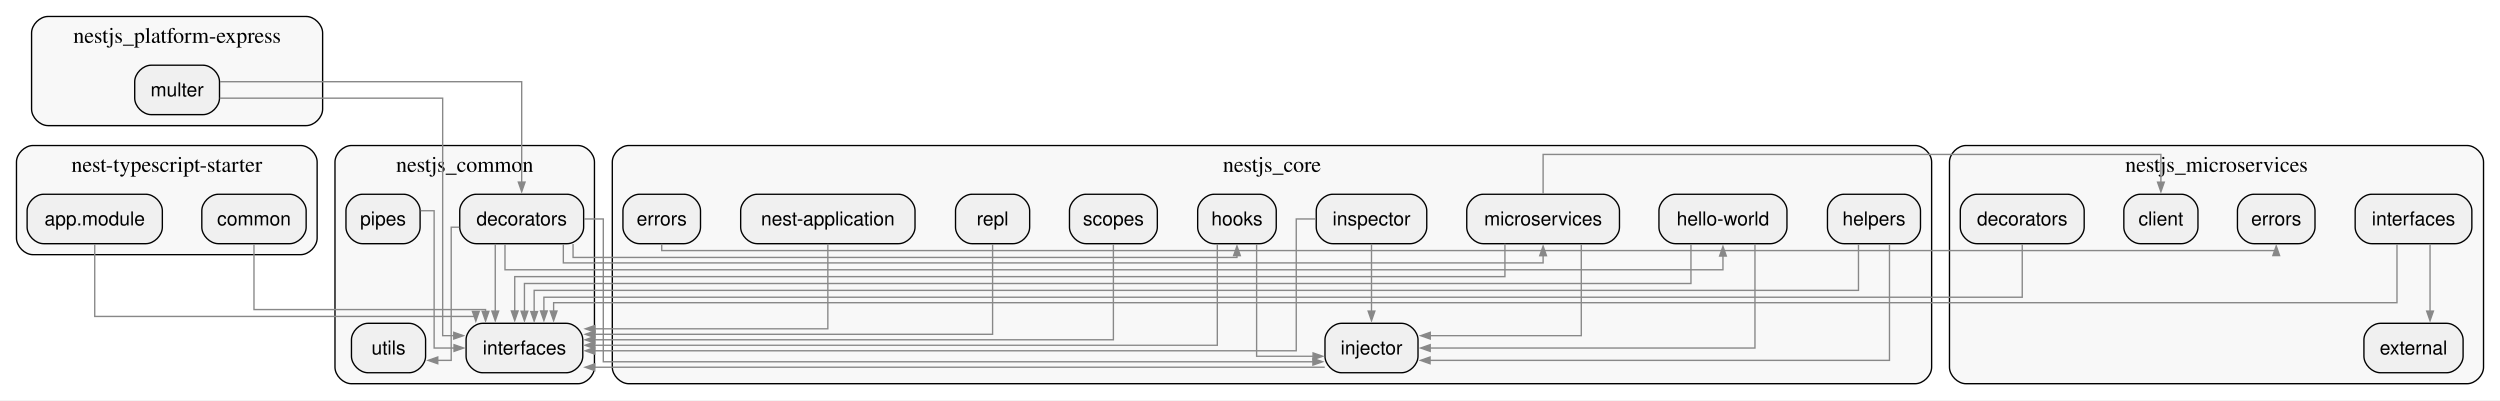
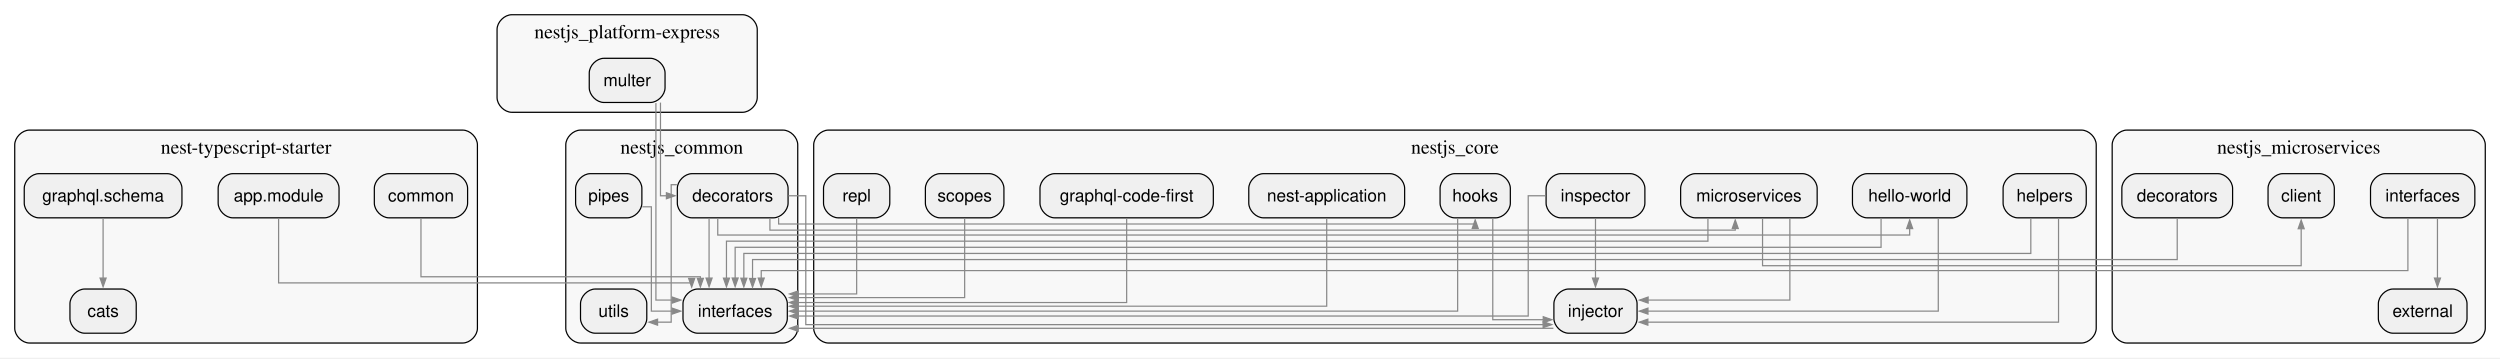
- <svg xmlns="http://www.w3.org/2000/svg" width="1821pt" height="292pt" viewBox="0.00 0.00 1821.00 292.00">
+ <svg xmlns="http://www.w3.org/2000/svg" width="2037pt" height="292pt" viewBox="0.00 0.00 2037.00 292.00">
  <g id="graph0" class="graph" transform="scale(1 1) rotate(0) translate(4 287.5)">
-     <polygon fill="white" stroke="none" points="-4,4 -4,-287.5 1817,-287.5 1817,4 -4,4" />
+     <polygon fill="white" stroke="none" points="-4,4 -4,-287.5 2033,-287.5 2033,4 -4,4" />
    <g id="clust1" class="cluster">
-       <path fill="#f8f8f8" stroke="black" d="M20,-102C20,-102 215,-102 215,-102 221,-102 227,-108 227,-114 227,-114 227,-169.5 227,-169.5 227,-175.5 221,-181.5 215,-181.5 215,-181.5 20,-181.5 20,-181.5 14,-181.5 8,-175.5 8,-169.5 8,-169.5 8,-114 8,-114 8,-108 14,-102 20,-102" />
-       <text xml:space="preserve" text-anchor="middle" x="117.5" y="-162.3" font-family="Times,serif" font-size="16.00">nest-typescript-starter</text>
+       <path fill="#f8f8f8" stroke="black" d="M20,-8C20,-8 373,-8 373,-8 379,-8 385,-14 385,-20 385,-20 385,-169.5 385,-169.5 385,-175.5 379,-181.5 373,-181.5 373,-181.5 20,-181.5 20,-181.5 14,-181.5 8,-175.5 8,-169.5 8,-169.5 8,-20 8,-20 8,-14 14,-8 20,-8" />
+       <text xml:space="preserve" text-anchor="middle" x="196.5" y="-162.3" font-family="Times,serif" font-size="16.00">nest-typescript-starter</text>
    </g>
    <g id="clust2" class="cluster">
-       <path fill="#f8f8f8" stroke="black" d="M252,-8C252,-8 417,-8 417,-8 423,-8 429,-14 429,-20 429,-20 429,-169.5 429,-169.5 429,-175.5 423,-181.5 417,-181.5 417,-181.5 252,-181.5 252,-181.5 246,-181.5 240,-175.5 240,-169.5 240,-169.5 240,-20 240,-20 240,-14 246,-8 252,-8" />
-       <text xml:space="preserve" text-anchor="middle" x="334.5" y="-162.3" font-family="Times,serif" font-size="16.00">nestjs_common</text>
+       <path fill="#f8f8f8" stroke="black" d="M469,-8C469,-8 634,-8 634,-8 640,-8 646,-14 646,-20 646,-20 646,-169.5 646,-169.5 646,-175.5 640,-181.5 634,-181.5 634,-181.5 469,-181.5 469,-181.5 463,-181.5 457,-175.5 457,-169.5 457,-169.5 457,-20 457,-20 457,-14 463,-8 469,-8" />
+       <text xml:space="preserve" text-anchor="middle" x="551.5" y="-162.3" font-family="Times,serif" font-size="16.00">nestjs_common</text>
    </g>
    <g id="clust3" class="cluster">
-       <path fill="#f8f8f8" stroke="black" d="M454,-8C454,-8 1391,-8 1391,-8 1397,-8 1403,-14 1403,-20 1403,-20 1403,-169.5 1403,-169.5 1403,-175.5 1397,-181.5 1391,-181.5 1391,-181.5 454,-181.5 454,-181.5 448,-181.5 442,-175.5 442,-169.5 442,-169.5 442,-20 442,-20 442,-14 448,-8 454,-8" />
-       <text xml:space="preserve" text-anchor="middle" x="922.5" y="-162.3" font-family="Times,serif" font-size="16.00">nestjs_core</text>
+       <path fill="#f8f8f8" stroke="black" d="M671,-8C671,-8 1692,-8 1692,-8 1698,-8 1704,-14 1704,-20 1704,-20 1704,-169.5 1704,-169.5 1704,-175.5 1698,-181.5 1692,-181.5 1692,-181.5 671,-181.5 671,-181.5 665,-181.5 659,-175.5 659,-169.5 659,-169.5 659,-20 659,-20 659,-14 665,-8 671,-8" />
+       <text xml:space="preserve" text-anchor="middle" x="1181.5" y="-162.3" font-family="Times,serif" font-size="16.00">nestjs_core</text>
    </g>
    <g id="clust4" class="cluster">
-       <path fill="#f8f8f8" stroke="black" d="M1428,-8C1428,-8 1793,-8 1793,-8 1799,-8 1805,-14 1805,-20 1805,-20 1805,-169.5 1805,-169.5 1805,-175.5 1799,-181.5 1793,-181.5 1793,-181.5 1428,-181.5 1428,-181.5 1422,-181.5 1416,-175.5 1416,-169.5 1416,-169.5 1416,-20 1416,-20 1416,-14 1422,-8 1428,-8" />
-       <text xml:space="preserve" text-anchor="middle" x="1610.5" y="-162.3" font-family="Times,serif" font-size="16.00">nestjs_microservices</text>
+       <path fill="#f8f8f8" stroke="black" d="M1729,-8C1729,-8 2009,-8 2009,-8 2015,-8 2021,-14 2021,-20 2021,-20 2021,-169.5 2021,-169.5 2021,-175.5 2015,-181.5 2009,-181.5 2009,-181.5 1729,-181.5 1729,-181.5 1723,-181.5 1717,-175.5 1717,-169.5 1717,-169.5 1717,-20 1717,-20 1717,-14 1723,-8 1729,-8" />
+       <text xml:space="preserve" text-anchor="middle" x="1869" y="-162.3" font-family="Times,serif" font-size="16.00">nestjs_microservices</text>
    </g>
    <g id="clust5" class="cluster">
-       <path fill="#f8f8f8" stroke="black" d="M31,-196C31,-196 219,-196 219,-196 225,-196 231,-202 231,-208 231,-208 231,-263.5 231,-263.5 231,-269.5 225,-275.5 219,-275.5 219,-275.5 31,-275.5 31,-275.5 25,-275.5 19,-269.5 19,-263.5 19,-263.5 19,-208 19,-208 19,-202 25,-196 31,-196" />
-       <text xml:space="preserve" text-anchor="middle" x="125" y="-256.3" font-family="Times,serif" font-size="16.00">nestjs_platform-express</text>
+       <path fill="#f8f8f8" stroke="black" d="M413,-196C413,-196 601,-196 601,-196 607,-196 613,-202 613,-208 613,-208 613,-263.5 613,-263.5 613,-269.5 607,-275.5 601,-275.5 601,-275.5 413,-275.5 413,-275.5 407,-275.5 401,-269.5 401,-263.5 401,-263.5 401,-208 401,-208 401,-202 407,-196 413,-196" />
+       <text xml:space="preserve" text-anchor="middle" x="507" y="-256.3" font-family="Times,serif" font-size="16.00">nestjs_platform-express</text>
    </g>
    <g id="node1" class="node">
-       <path fill="#f0f0f0" stroke="black" d="M102.25,-146C102.25,-146 27.75,-146 27.75,-146 21.75,-146 15.75,-140 15.75,-134 15.75,-134 15.75,-122 15.75,-122 15.75,-116 21.75,-110 27.75,-110 27.75,-110 102.25,-110 102.25,-110 108.25,-110 114.25,-116 114.25,-122 114.25,-122 114.25,-134 114.25,-134 114.25,-140 108.25,-146 102.25,-146" />
-       <text xml:space="preserve" text-anchor="middle" x="65" y="-123.33" font-family="Helvetica,sans-Serif" font-size="14.00">app.module</text>
+       <path fill="#f0f0f0" stroke="black" d="M260.25,-146C260.25,-146 185.75,-146 185.75,-146 179.75,-146 173.75,-140 173.75,-134 173.75,-134 173.75,-122 173.75,-122 173.75,-116 179.75,-110 185.75,-110 185.75,-110 260.25,-110 260.25,-110 266.25,-110 272.25,-116 272.25,-122 272.25,-122 272.25,-134 272.25,-134 272.25,-140 266.25,-146 260.25,-146" />
+       <text xml:space="preserve" text-anchor="middle" x="223" y="-123.33" font-family="Helvetica,sans-Serif" font-size="14.00">app.module</text>
+     </g>
+     <g id="node6" class="node">
+       <path fill="#f0f0f0" stroke="black" d="M625.5,-52C625.5,-52 564.5,-52 564.5,-52 558.5,-52 552.5,-46 552.5,-40 552.5,-40 552.5,-28 552.5,-28 552.5,-22 558.5,-16 564.5,-16 564.5,-16 625.5,-16 625.5,-16 631.5,-16 637.5,-22 637.5,-28 637.5,-28 637.5,-40 637.5,-40 637.5,-46 631.5,-52 625.5,-52" />
+       <text xml:space="preserve" text-anchor="middle" x="595" y="-29.32" font-family="Helvetica,sans-Serif" font-size="14.00">interfaces</text>
+     </g>
+     <g id="edge1" class="edge">
+       <path fill="none" stroke="#888888" d="M223,-109.72C223,-88.68 223,-57 223,-57 223,-57 559.58,-57 559.58,-57 559.58,-57 559.58,-56.51 559.58,-56.51" />
+       <polygon fill="#888888" stroke="#888888" points="562.03,-60.64 559.58,-53.64 557.13,-60.64 562.03,-60.64" />
+     </g>
+     <g id="node2" class="node">
+       <path fill="#f0f0f0" stroke="black" d="M95,-52C95,-52 65,-52 65,-52 59,-52 53,-46 53,-40 53,-40 53,-28 53,-28 53,-22 59,-16 65,-16 65,-16 95,-16 95,-16 101,-16 107,-22 107,-28 107,-28 107,-40 107,-40 107,-46 101,-52 95,-52" />
+       <text xml:space="preserve" text-anchor="middle" x="80" y="-29.32" font-family="Helvetica,sans-Serif" font-size="14.00">cats</text>
+     </g>
+     <g id="node3" class="node">
+       <path fill="#f0f0f0" stroke="black" d="M365,-146C365,-146 313,-146 313,-146 307,-146 301,-140 301,-134 301,-134 301,-122 301,-122 301,-116 307,-110 313,-110 313,-110 365,-110 365,-110 371,-110 377,-116 377,-122 377,-122 377,-134 377,-134 377,-140 371,-146 365,-146" />
+       <text xml:space="preserve" text-anchor="middle" x="339" y="-123.33" font-family="Helvetica,sans-Serif" font-size="14.00">common</text>
+     </g>
+     <g id="edge2" class="edge">
+       <path fill="none" stroke="#888888" d="M339,-109.62C339,-90.09 339,-62 339,-62 339,-62 566.67,-62 566.67,-62 566.67,-62 566.67,-60.72 566.67,-60.72" />
+       <polygon fill="#888888" stroke="#888888" points="569.12,-60.72 566.67,-53.72 564.22,-60.72 569.12,-60.72" />
    </g>
    <g id="node4" class="node">
-       <path fill="#f0f0f0" stroke="black" d="M408.5,-52C408.5,-52 347.5,-52 347.5,-52 341.5,-52 335.5,-46 335.5,-40 335.5,-40 335.5,-28 335.5,-28 335.5,-22 341.5,-16 347.5,-16 347.5,-16 408.5,-16 408.5,-16 414.5,-16 420.5,-22 420.5,-28 420.5,-28 420.5,-40 420.5,-40 420.5,-46 414.5,-52 408.5,-52" />
-       <text xml:space="preserve" text-anchor="middle" x="378" y="-29.32" font-family="Helvetica,sans-Serif" font-size="14.00">interfaces</text>
-     </g>
-     <g id="edge1" class="edge">
-       <path fill="none" stroke="#888888" d="M65,-109.72C65,-88.68 65,-57 65,-57 65,-57 342.58,-57 342.58,-57 342.58,-57 342.58,-56.51 342.58,-56.51" />
-       <polygon fill="#888888" stroke="#888888" points="345.03,-60.64 342.58,-53.64 340.13,-60.64 345.03,-60.64" />
-     </g>
-     <g id="node2" class="node">
-       <path fill="#f0f0f0" stroke="black" d="M207,-146C207,-146 155,-146 155,-146 149,-146 143,-140 143,-134 143,-134 143,-122 143,-122 143,-116 149,-110 155,-110 155,-110 207,-110 207,-110 213,-110 219,-116 219,-122 219,-122 219,-134 219,-134 219,-140 213,-146 207,-146" />
-       <text xml:space="preserve" text-anchor="middle" x="181" y="-123.33" font-family="Helvetica,sans-Serif" font-size="14.00">common</text>
-     </g>
-     <g id="edge2" class="edge">
-       <path fill="none" stroke="#888888" d="M181,-109.62C181,-90.09 181,-62 181,-62 181,-62 349.67,-62 349.67,-62 349.67,-62 349.67,-60.72 349.67,-60.72" />
-       <polygon fill="#888888" stroke="#888888" points="352.12,-60.72 349.67,-53.72 347.22,-60.72 352.12,-60.72" />
-     </g>
-     <g id="node3" class="node">
-       <path fill="#f0f0f0" stroke="black" d="M409.12,-146C409.12,-146 342.88,-146 342.88,-146 336.88,-146 330.88,-140 330.88,-134 330.88,-134 330.88,-122 330.88,-122 330.88,-116 336.88,-110 342.88,-110 342.88,-110 409.12,-110 409.12,-110 415.12,-110 421.12,-116 421.12,-122 421.12,-122 421.12,-134 421.12,-134 421.12,-140 415.12,-146 409.12,-146" />
-       <text xml:space="preserve" text-anchor="middle" x="376" y="-123.33" font-family="Helvetica,sans-Serif" font-size="14.00">decorators</text>
+       <path fill="#f0f0f0" stroke="black" d="M132.25,-146C132.25,-146 27.75,-146 27.75,-146 21.75,-146 15.75,-140 15.75,-134 15.75,-134 15.75,-122 15.75,-122 15.75,-116 21.75,-110 27.75,-110 27.75,-110 132.25,-110 132.25,-110 138.25,-110 144.25,-116 144.25,-122 144.25,-122 144.25,-134 144.25,-134 144.25,-140 138.25,-146 132.25,-146" />
+       <text xml:space="preserve" text-anchor="middle" x="80" y="-123.33" font-family="Helvetica,sans-Serif" font-size="14.00">graphql.schema</text>
    </g>
    <g id="edge3" class="edge">
-       <path fill="none" stroke="#888888" d="M356.75,-109.88C356.75,-109.88 356.75,-60.9 356.75,-60.9" />
-       <polygon fill="#888888" stroke="#888888" points="359.2,-60.9 356.75,-53.9 354.3,-60.9 359.2,-60.9" />
-     </g>
-     <g id="node6" class="node">
-       <path fill="#f0f0f0" stroke="black" d="M294,-52C294,-52 264,-52 264,-52 258,-52 252,-46 252,-40 252,-40 252,-28 252,-28 252,-22 258,-16 264,-16 264,-16 294,-16 294,-16 300,-16 306,-22 306,-28 306,-28 306,-40 306,-40 306,-46 300,-52 294,-52" />
-       <text xml:space="preserve" text-anchor="middle" x="279" y="-29.32" font-family="Helvetica,sans-Serif" font-size="14.00">utils</text>
+       <path fill="none" stroke="#888888" d="M80,-109.88C80,-109.88 80,-60.9 80,-60.9" />
+       <polygon fill="#888888" stroke="#888888" points="82.45,-60.9 80,-53.9 77.55,-60.9 82.45,-60.9" />
+     </g>
+     <g id="node5" class="node">
+       <path fill="#f0f0f0" stroke="black" d="M626.12,-146C626.12,-146 559.88,-146 559.88,-146 553.88,-146 547.88,-140 547.88,-134 547.88,-134 547.88,-122 547.88,-122 547.88,-116 553.88,-110 559.88,-110 559.88,-110 626.12,-110 626.12,-110 632.12,-110 638.12,-116 638.12,-122 638.12,-122 638.12,-134 638.12,-134 638.12,-140 632.12,-146 626.12,-146" />
+       <text xml:space="preserve" text-anchor="middle" x="593" y="-123.33" font-family="Helvetica,sans-Serif" font-size="14.00">decorators</text>
    </g>
    <g id="edge4" class="edge">
-       <path fill="none" stroke="#888888" d="M330.55,-122C326.94,-122 324.66,-122 324.66,-122 324.66,-122 324.66,-25 324.66,-25 324.66,-25 314.86,-25 314.86,-25" />
-       <polygon fill="#888888" stroke="#888888" points="314.86,-22.55 307.86,-25 314.86,-27.45 314.86,-22.55" />
+       <path fill="none" stroke="#888888" d="M573.75,-109.88C573.75,-109.88 573.75,-60.9 573.75,-60.9" />
+       <polygon fill="#888888" stroke="#888888" points="576.2,-60.9 573.75,-53.9 571.3,-60.9 576.2,-60.9" />
    </g>
    <g id="node8" class="node">
-       <path fill="#f0f0f0" stroke="black" d="M1285.62,-146C1285.62,-146 1216.38,-146 1216.38,-146 1210.38,-146 1204.38,-140 1204.38,-134 1204.38,-134 1204.38,-122 1204.38,-122 1204.38,-116 1210.38,-110 1216.38,-110 1216.38,-110 1285.62,-110 1285.62,-110 1291.62,-110 1297.62,-116 1297.62,-122 1297.62,-122 1297.62,-134 1297.62,-134 1297.62,-140 1291.62,-146 1285.62,-146" />
-       <text xml:space="preserve" text-anchor="middle" x="1251" y="-123.33" font-family="Helvetica,sans-Serif" font-size="14.00">hello-world</text>
+       <path fill="#f0f0f0" stroke="black" d="M511,-52C511,-52 481,-52 481,-52 475,-52 469,-46 469,-40 469,-40 469,-28 469,-28 469,-22 475,-16 481,-16 481,-16 511,-16 511,-16 517,-16 523,-22 523,-28 523,-28 523,-40 523,-40 523,-46 517,-52 511,-52" />
+       <text xml:space="preserve" text-anchor="middle" x="496" y="-29.32" font-family="Helvetica,sans-Serif" font-size="14.00">utils</text>
    </g>
    <g id="edge5" class="edge">
-       <path fill="none" stroke="#888888" d="M363.83,-109.5C363.83,-100.25 363.83,-91 363.83,-91 363.83,-91 1251,-91 1251,-91 1251,-91 1251,-100.99 1251,-100.99" />
-       <polygon fill="#888888" stroke="#888888" points="1248.55,-100.99 1251,-107.99 1253.45,-100.99 1248.55,-100.99" />
+       <path fill="none" stroke="#888888" d="M547.5,-137C544.64,-137 542.88,-137 542.88,-137 542.88,-137 542.88,-25 542.88,-25 542.88,-25 531.78,-25 531.78,-25" />
+       <polygon fill="#888888" stroke="#888888" points="531.78,-22.55 524.78,-25 531.78,-27.45 531.78,-22.55" />
    </g>
    <g id="node10" class="node">
-       <path fill="#f0f0f0" stroke="black" d="M913.62,-146C913.62,-146 880.38,-146 880.38,-146 874.38,-146 868.38,-140 868.38,-134 868.38,-134 868.38,-122 868.38,-122 868.38,-116 874.38,-110 880.38,-110 880.38,-110 913.62,-110 913.62,-110 919.62,-110 925.62,-116 925.62,-122 925.62,-122 925.62,-134 925.62,-134 925.62,-140 919.62,-146 913.62,-146" />
-       <text xml:space="preserve" text-anchor="middle" x="897" y="-123.33" font-family="Helvetica,sans-Serif" font-size="14.00">hooks</text>
+       <path fill="#f0f0f0" stroke="black" d="M1586.62,-146C1586.62,-146 1517.38,-146 1517.38,-146 1511.38,-146 1505.38,-140 1505.38,-134 1505.38,-134 1505.38,-122 1505.38,-122 1505.38,-116 1511.38,-110 1517.38,-110 1517.38,-110 1586.62,-110 1586.62,-110 1592.62,-110 1598.62,-116 1598.62,-122 1598.62,-122 1598.62,-134 1598.62,-134 1598.62,-140 1592.62,-146 1586.62,-146" />
+       <text xml:space="preserve" text-anchor="middle" x="1552" y="-123.33" font-family="Helvetica,sans-Serif" font-size="14.00">hello-world</text>
    </g>
    <g id="edge6" class="edge">
-       <path fill="none" stroke="#888888" d="M413.42,-109.79C413.42,-104.45 413.42,-100 413.42,-100 413.42,-100 897,-100 897,-100 897,-100 897,-101.28 897,-101.28" />
-       <polygon fill="#888888" stroke="#888888" points="894.55,-101.28 897,-108.28 899.45,-101.28 894.55,-101.28" />
+       <path fill="none" stroke="#888888" d="M580.83,-109.76C580.83,-102.57 580.83,-96 580.83,-96 580.83,-96 1552,-96 1552,-96 1552,-96 1552,-101.24 1552,-101.24" />
+       <polygon fill="#888888" stroke="#888888" points="1549.55,-101.24 1552,-108.24 1554.45,-101.24 1549.55,-101.24" />
+     </g>
+     <g id="node12" class="node">
+       <path fill="#f0f0f0" stroke="black" d="M1214.62,-146C1214.62,-146 1181.38,-146 1181.38,-146 1175.38,-146 1169.38,-140 1169.38,-134 1169.38,-134 1169.38,-122 1169.38,-122 1169.38,-116 1175.38,-110 1181.38,-110 1181.38,-110 1214.62,-110 1214.62,-110 1220.62,-110 1226.62,-116 1226.62,-122 1226.62,-122 1226.62,-134 1226.62,-134 1226.62,-140 1220.62,-146 1214.62,-146" />
+       <text xml:space="preserve" text-anchor="middle" x="1198" y="-123.33" font-family="Helvetica,sans-Serif" font-size="14.00">hooks</text>
+     </g>
+     <g id="edge7" class="edge">
+       <path fill="none" stroke="#888888" d="M630.42,-109.88C630.42,-107.03 630.42,-105 630.42,-105 630.42,-105 1198,-105 1198,-105 1198,-105 1198,-105.49 1198,-105.49" />
+       <polygon fill="#888888" stroke="#888888" points="1195.55,-101.36 1198,-108.36 1200.45,-101.36 1195.55,-101.36" />
+     </g>
+     <g id="node13" class="node">
+       <path fill="#f0f0f0" stroke="black" d="M1317.88,-52C1317.88,-52 1274.12,-52 1274.12,-52 1268.12,-52 1262.12,-46 1262.12,-40 1262.12,-40 1262.12,-28 1262.12,-28 1262.12,-22 1268.12,-16 1274.12,-16 1274.12,-16 1317.88,-16 1317.88,-16 1323.88,-16 1329.88,-22 1329.88,-28 1329.88,-28 1329.88,-40 1329.88,-40 1329.88,-46 1323.88,-52 1317.88,-52" />
+       <text xml:space="preserve" text-anchor="middle" x="1296" y="-29.32" font-family="Helvetica,sans-Serif" font-size="14.00">injector</text>
+     </g>
+     <g id="edge8" class="edge">
+       <path fill="none" stroke="#888888" d="M638.45,-128C646.6,-128 652.56,-128 652.56,-128 652.56,-128 652.56,-23 652.56,-23 652.56,-23 1253.35,-23 1253.35,-23" />
+       <polygon fill="#888888" stroke="#888888" points="1253.35,-25.45 1260.35,-23 1253.35,-20.55 1253.35,-25.45" />
+     </g>
+     <g id="node15" class="node">
+       <path fill="#f0f0f0" stroke="black" d="M1464.62,-146C1464.62,-146 1377.38,-146 1377.38,-146 1371.38,-146 1365.38,-140 1365.38,-134 1365.38,-134 1365.38,-122 1365.38,-122 1365.38,-116 1371.38,-110 1377.38,-110 1377.38,-110 1464.62,-110 1464.62,-110 1470.62,-110 1476.62,-116 1476.62,-122 1476.62,-122 1476.62,-134 1476.62,-134 1476.62,-140 1470.62,-146 1464.62,-146" />
+       <text xml:space="preserve" text-anchor="middle" x="1421" y="-123.33" font-family="Helvetica,sans-Serif" font-size="14.00">microservices</text>
+     </g>
+     <g id="edge9" class="edge">
+       <path fill="none" stroke="#888888" d="M623.33,-109.79C623.33,-104.45 623.33,-100 623.33,-100 623.33,-100 1409.88,-100 1409.88,-100 1409.88,-100 1409.88,-101.28 1409.88,-101.28" />
+       <polygon fill="#888888" stroke="#888888" points="1407.43,-101.28 1409.88,-108.28 1412.33,-101.28 1407.43,-101.28" />
+     </g>
+     <g id="node7" class="node">
+       <path fill="#f0f0f0" stroke="black" d="M507,-146C507,-146 477,-146 477,-146 471,-146 465,-140 465,-134 465,-134 465,-122 465,-122 465,-116 471,-110 477,-110 477,-110 507,-110 507,-110 513,-110 519,-116 519,-122 519,-122 519,-134 519,-134 519,-140 513,-146 507,-146" />
+       <text xml:space="preserve" text-anchor="middle" x="492" y="-123.33" font-family="Helvetica,sans-Serif" font-size="14.00">pipes</text>
+     </g>
+     <g id="edge10" class="edge">
+       <path fill="none" stroke="#888888" d="M519.36,-119C523.66,-119 526.72,-119 526.72,-119 526.72,-119 526.72,-34 526.72,-34 526.72,-34 543.63,-34 543.63,-34" />
+       <polygon fill="#888888" stroke="#888888" points="543.63,-36.45 550.63,-34 543.63,-31.55 543.63,-36.45" />
+     </g>
+     <g id="node9" class="node">
+       <path fill="#f0f0f0" stroke="black" d="M972.62,-146C972.62,-146 855.38,-146 855.38,-146 849.38,-146 843.38,-140 843.38,-134 843.38,-134 843.38,-122 843.38,-122 843.38,-116 849.38,-110 855.38,-110 855.38,-110 972.62,-110 972.62,-110 978.62,-110 984.62,-116 984.62,-122 984.62,-122 984.62,-134 984.62,-134 984.62,-140 978.62,-146 972.62,-146" />
+       <text xml:space="preserve" text-anchor="middle" x="914" y="-123.33" font-family="Helvetica,sans-Serif" font-size="14.00">graphql-code-first</text>
+     </g>
+     <g id="edge11" class="edge">
+       <path fill="none" stroke="#888888" d="M914,-109.55C914,-84.01 914,-41 914,-41 914,-41 646.2,-41 646.2,-41" />
+       <polygon fill="#888888" stroke="#888888" points="646.2,-38.55 639.2,-41 646.2,-43.45 646.2,-38.55" />
+     </g>
+     <g id="edge12" class="edge">
+       <path fill="none" stroke="#888888" d="M1528.69,-109.94C1528.69,-98.56 1528.69,-86 1528.69,-86 1528.69,-86 595,-86 595,-86 595,-86 595,-60.99 595,-60.99" />
+       <polygon fill="#888888" stroke="#888888" points="597.45,-60.99 595,-53.99 592.55,-60.99 597.45,-60.99" />
+     </g>
+     <g id="edge13" class="edge">
+       <path fill="none" stroke="#888888" d="M1575.31,-109.88C1575.31,-82.56 1575.31,-34 1575.31,-34 1575.31,-34 1338.76,-34 1338.76,-34" />
+       <polygon fill="#888888" stroke="#888888" points="1338.76,-31.55 1331.76,-34 1338.76,-36.45 1338.76,-31.55" />
    </g>
    <g id="node11" class="node">
-       <path fill="#f0f0f0" stroke="black" d="M1016.88,-52C1016.88,-52 973.12,-52 973.12,-52 967.12,-52 961.12,-46 961.12,-40 961.12,-40 961.12,-28 961.12,-28 961.12,-22 967.12,-16 973.12,-16 973.12,-16 1016.88,-16 1016.88,-16 1022.88,-16 1028.88,-22 1028.88,-28 1028.88,-28 1028.88,-40 1028.88,-40 1028.88,-46 1022.88,-52 1016.88,-52" />
-       <text xml:space="preserve" text-anchor="middle" x="995" y="-29.32" font-family="Helvetica,sans-Serif" font-size="14.00">injector</text>
-     </g>
-     <g id="edge7" class="edge">
-       <path fill="none" stroke="#888888" d="M421.35,-128C429.49,-128 435.44,-128 435.44,-128 435.44,-128 435.44,-24 435.44,-24 435.44,-24 952.33,-24 952.33,-24" />
-       <polygon fill="#888888" stroke="#888888" points="952.33,-26.45 959.33,-24 952.33,-21.55 952.33,-26.45" />
-     </g>
-     <g id="node13" class="node">
-       <path fill="#f0f0f0" stroke="black" d="M1163.62,-146C1163.62,-146 1076.38,-146 1076.38,-146 1070.38,-146 1064.38,-140 1064.38,-134 1064.38,-134 1064.38,-122 1064.38,-122 1064.38,-116 1070.38,-110 1076.38,-110 1076.38,-110 1163.62,-110 1163.62,-110 1169.62,-110 1175.62,-116 1175.62,-122 1175.62,-122 1175.62,-134 1175.62,-134 1175.62,-140 1169.62,-146 1163.62,-146" />
-       <text xml:space="preserve" text-anchor="middle" x="1120" y="-123.33" font-family="Helvetica,sans-Serif" font-size="14.00">microservices</text>
-     </g>
-     <g id="edge8" class="edge">
-       <path fill="none" stroke="#888888" d="M406.33,-109.76C406.33,-102.57 406.33,-96 406.33,-96 406.33,-96 1120,-96 1120,-96 1120,-96 1120,-101.24 1120,-101.24" />
-       <polygon fill="#888888" stroke="#888888" points="1117.55,-101.24 1120,-108.24 1122.45,-101.24 1117.55,-101.24" />
-     </g>
-     <g id="node5" class="node">
-       <path fill="#f0f0f0" stroke="black" d="M290,-146C290,-146 260,-146 260,-146 254,-146 248,-140 248,-134 248,-134 248,-122 248,-122 248,-116 254,-110 260,-110 260,-110 290,-110 290,-110 296,-110 302,-116 302,-122 302,-122 302,-134 302,-134 302,-140 296,-146 290,-146" />
-       <text xml:space="preserve" text-anchor="middle" x="275" y="-123.33" font-family="Helvetica,sans-Serif" font-size="14.00">pipes</text>
-     </g>
-     <g id="edge9" class="edge">
-       <path fill="none" stroke="#888888" d="M302.44,-134C308.02,-134 312.22,-134 312.22,-134 312.22,-134 312.22,-34 312.22,-34 312.22,-34 326.71,-34 326.71,-34" />
-       <polygon fill="#888888" stroke="#888888" points="326.71,-36.45 333.71,-34 326.71,-31.55 326.71,-36.45" />
-     </g>
-     <g id="node7" class="node">
-       <path fill="#f0f0f0" stroke="black" d="M494.25,-146C494.25,-146 461.75,-146 461.75,-146 455.75,-146 449.75,-140 449.75,-134 449.75,-134 449.75,-122 449.75,-122 449.75,-116 455.75,-110 461.75,-110 461.75,-110 494.25,-110 494.25,-110 500.25,-110 506.25,-116 506.25,-122 506.25,-122 506.25,-134 506.25,-134 506.25,-140 500.25,-146 494.25,-146" />
-       <text xml:space="preserve" text-anchor="middle" x="478" y="-123.33" font-family="Helvetica,sans-Serif" font-size="14.00">errors</text>
+       <path fill="#f0f0f0" stroke="black" d="M1683.88,-146C1683.88,-146 1640.12,-146 1640.12,-146 1634.12,-146 1628.12,-140 1628.12,-134 1628.12,-134 1628.12,-122 1628.12,-122 1628.12,-116 1634.12,-110 1640.12,-110 1640.12,-110 1683.88,-110 1683.88,-110 1689.88,-110 1695.88,-116 1695.88,-122 1695.88,-122 1695.88,-134 1695.88,-134 1695.88,-140 1689.88,-146 1683.88,-146" />
+       <text xml:space="preserve" text-anchor="middle" x="1662" y="-123.33" font-family="Helvetica,sans-Serif" font-size="14.00">helpers</text>
+     </g>
+     <g id="edge14" class="edge">
+       <path fill="none" stroke="#888888" d="M1650.71,-109.69C1650.71,-96.5 1650.71,-81 1650.71,-81 1650.71,-81 602.08,-81 602.08,-81 602.08,-81 602.08,-60.82 602.08,-60.82" />
+       <polygon fill="#888888" stroke="#888888" points="604.53,-60.82 602.08,-53.82 599.63,-60.82 604.53,-60.82" />
+     </g>
+     <g id="edge15" class="edge">
+       <path fill="none" stroke="#888888" d="M1673.29,-109.59C1673.29,-79.96 1673.29,-25 1673.29,-25 1673.29,-25 1338.66,-25 1338.66,-25" />
+       <polygon fill="#888888" stroke="#888888" points="1338.66,-22.55 1331.66,-25 1338.66,-27.45 1338.66,-22.55" />
+     </g>
+     <g id="edge16" class="edge">
+       <path fill="none" stroke="#888888" d="M1183.69,-109.88C1183.69,-82.56 1183.69,-34 1183.69,-34 1183.69,-34 646.32,-34 646.32,-34" />
+       <polygon fill="#888888" stroke="#888888" points="646.32,-31.55 639.32,-34 646.32,-36.45 646.32,-31.55" />
+     </g>
+     <g id="edge17" class="edge">
+       <path fill="none" stroke="#888888" d="M1212.31,-109.94C1212.31,-80.89 1212.31,-27 1212.31,-27 1212.31,-27 1253.45,-27 1253.45,-27" />
+       <polygon fill="#888888" stroke="#888888" points="1253.45,-29.45 1260.45,-27 1253.45,-24.55 1253.45,-29.45" />
+     </g>
+     <g id="edge18" class="edge">
+       <path fill="none" stroke="#888888" d="M1261.71,-20C1261.71,-20 646.41,-20 646.41,-20" />
+       <polygon fill="#888888" stroke="#888888" points="646.41,-17.55 639.41,-20 646.41,-22.45 646.41,-17.55" />
+     </g>
+     <g id="node14" class="node">
+       <path fill="#f0f0f0" stroke="black" d="M1324.25,-146C1324.25,-146 1267.75,-146 1267.75,-146 1261.75,-146 1255.75,-140 1255.75,-134 1255.75,-134 1255.75,-122 1255.75,-122 1255.75,-116 1261.75,-110 1267.75,-110 1267.75,-110 1324.25,-110 1324.25,-110 1330.25,-110 1336.25,-116 1336.25,-122 1336.25,-122 1336.25,-134 1336.25,-134 1336.25,-140 1330.25,-146 1324.25,-146" />
+       <text xml:space="preserve" text-anchor="middle" x="1296" y="-123.33" font-family="Helvetica,sans-Serif" font-size="14.00">inspector</text>
+     </g>
+     <g id="edge19" class="edge">
+       <path fill="none" stroke="#888888" d="M1255.3,-128C1247.23,-128 1241.19,-128 1241.19,-128 1241.19,-128 1241.19,-30 1241.19,-30 1241.19,-30 646.41,-30 646.41,-30" />
+       <polygon fill="#888888" stroke="#888888" points="646.41,-27.55 639.41,-30 646.41,-32.45 646.41,-27.55" />
+     </g>
+     <g id="edge20" class="edge">
+       <path fill="none" stroke="#888888" d="M1296,-109.88C1296,-109.88 1296,-60.9 1296,-60.9" />
+       <polygon fill="#888888" stroke="#888888" points="1298.45,-60.9 1296,-53.9 1293.55,-60.9 1298.45,-60.9" />
+     </g>
+     <g id="edge21" class="edge">
+       <path fill="none" stroke="#888888" d="M1387.62,-109.5C1387.62,-100.25 1387.62,-91 1387.62,-91 1387.62,-91 587.92,-91 587.92,-91 587.92,-91 587.92,-60.86 587.92,-60.86" />
+       <polygon fill="#888888" stroke="#888888" points="590.37,-60.86 587.92,-53.86 585.47,-60.86 590.37,-60.86" />
+     </g>
+     <g id="edge22" class="edge">
+       <path fill="none" stroke="#888888" d="M1454.38,-109.56C1454.38,-84.56 1454.38,-43 1454.38,-43 1454.38,-43 1338.88,-43 1338.88,-43" />
+       <polygon fill="#888888" stroke="#888888" points="1338.88,-40.55 1331.88,-43 1338.88,-45.45 1338.88,-40.55" />
    </g>
    <g id="node19" class="node">
-       <path fill="#f0f0f0" stroke="black" d="M1670.25,-146C1670.25,-146 1637.75,-146 1637.75,-146 1631.75,-146 1625.75,-140 1625.75,-134 1625.75,-134 1625.75,-122 1625.75,-122 1625.75,-116 1631.75,-110 1637.75,-110 1637.75,-110 1670.25,-110 1670.25,-110 1676.25,-110 1682.25,-116 1682.25,-122 1682.25,-122 1682.25,-134 1682.25,-134 1682.25,-140 1676.25,-146 1670.25,-146" />
-       <text xml:space="preserve" text-anchor="middle" x="1654" y="-123.33" font-family="Helvetica,sans-Serif" font-size="14.00">errors</text>
-     </g>
-     <g id="edge10" class="edge">
-       <path fill="none" stroke="#888888" d="M478,-109.88C478,-107.03 478,-105 478,-105 478,-105 1654,-105 1654,-105 1654,-105 1654,-105.49 1654,-105.49" />
-       <polygon fill="#888888" stroke="#888888" points="1651.55,-101.36 1654,-108.36 1656.45,-101.36 1651.55,-101.36" />
-     </g>
-     <g id="edge11" class="edge">
-       <path fill="none" stroke="#888888" d="M1227.69,-109.69C1227.69,-96.5 1227.69,-81 1227.69,-81 1227.69,-81 378,-81 378,-81 378,-81 378,-60.82 378,-60.82" />
-       <polygon fill="#888888" stroke="#888888" points="380.45,-60.82 378,-53.82 375.55,-60.82 380.45,-60.82" />
-     </g>
-     <g id="edge12" class="edge">
-       <path fill="none" stroke="#888888" d="M1274.31,-109.88C1274.31,-82.56 1274.31,-34 1274.31,-34 1274.31,-34 1037.76,-34 1037.76,-34" />
-       <polygon fill="#888888" stroke="#888888" points="1037.76,-31.55 1030.76,-34 1037.76,-36.45 1037.76,-31.55" />
-     </g>
-     <g id="node9" class="node">
-       <path fill="#f0f0f0" stroke="black" d="M1382.88,-146C1382.88,-146 1339.12,-146 1339.12,-146 1333.12,-146 1327.12,-140 1327.12,-134 1327.12,-134 1327.12,-122 1327.12,-122 1327.12,-116 1333.12,-110 1339.12,-110 1339.12,-110 1382.88,-110 1382.88,-110 1388.88,-110 1394.88,-116 1394.88,-122 1394.88,-122 1394.88,-134 1394.88,-134 1394.88,-140 1388.88,-146 1382.88,-146" />
-       <text xml:space="preserve" text-anchor="middle" x="1361" y="-123.33" font-family="Helvetica,sans-Serif" font-size="14.00">helpers</text>
-     </g>
-     <g id="edge13" class="edge">
-       <path fill="none" stroke="#888888" d="M1349.71,-109.52C1349.71,-94.57 1349.71,-76 1349.71,-76 1349.71,-76 385.08,-76 385.08,-76 385.08,-76 385.08,-60.57 385.08,-60.57" />
-       <polygon fill="#888888" stroke="#888888" points="387.53,-60.57 385.08,-53.57 382.63,-60.57 387.53,-60.57" />
-     </g>
-     <g id="edge14" class="edge">
-       <path fill="none" stroke="#888888" d="M1372.29,-109.59C1372.29,-79.96 1372.29,-25 1372.29,-25 1372.29,-25 1037.66,-25 1037.66,-25" />
-       <polygon fill="#888888" stroke="#888888" points="1037.66,-22.55 1030.66,-25 1037.66,-27.45 1037.66,-22.55" />
-     </g>
-     <g id="edge15" class="edge">
-       <path fill="none" stroke="#888888" d="M882.69,-109.82C882.69,-83.01 882.69,-36 882.69,-36 882.69,-36 429.11,-36 429.11,-36" />
-       <polygon fill="#888888" stroke="#888888" points="429.11,-33.55 422.11,-36 429.11,-38.45 429.11,-33.55" />
-     </g>
-     <g id="edge16" class="edge">
-       <path fill="none" stroke="#888888" d="M911.31,-109.66C911.31,-80.79 911.31,-28 911.31,-28 911.31,-28 952.45,-28 952.45,-28" />
-       <polygon fill="#888888" stroke="#888888" points="952.45,-30.45 959.45,-28 952.45,-25.55 952.45,-30.45" />
-     </g>
-     <g id="edge17" class="edge">
-       <path fill="none" stroke="#888888" d="M960.95,-20C960.95,-20 429.23,-20 429.23,-20" />
-       <polygon fill="#888888" stroke="#888888" points="429.23,-17.55 422.23,-20 429.23,-22.45 429.23,-17.55" />
-     </g>
-     <g id="node12" class="node">
-       <path fill="#f0f0f0" stroke="black" d="M1023.25,-146C1023.25,-146 966.75,-146 966.75,-146 960.75,-146 954.75,-140 954.75,-134 954.75,-134 954.75,-122 954.75,-122 954.75,-116 960.75,-110 966.75,-110 966.75,-110 1023.25,-110 1023.25,-110 1029.25,-110 1035.25,-116 1035.25,-122 1035.25,-122 1035.25,-134 1035.25,-134 1035.25,-140 1029.25,-146 1023.25,-146" />
-       <text xml:space="preserve" text-anchor="middle" x="995" y="-123.33" font-family="Helvetica,sans-Serif" font-size="14.00">inspector</text>
-     </g>
-     <g id="edge18" class="edge">
-       <path fill="none" stroke="#888888" d="M954.3,-128C946.23,-128 940.19,-128 940.19,-128 940.19,-128 940.19,-32 940.19,-32 940.19,-32 429.23,-32 429.23,-32" />
-       <polygon fill="#888888" stroke="#888888" points="429.23,-29.55 422.23,-32 429.23,-34.45 429.23,-29.55" />
-     </g>
-     <g id="edge19" class="edge">
-       <path fill="none" stroke="#888888" d="M995,-109.88C995,-109.88 995,-60.9 995,-60.9" />
-       <polygon fill="#888888" stroke="#888888" points="997.45,-60.9 995,-53.9 992.55,-60.9 997.45,-60.9" />
-     </g>
-     <g id="edge20" class="edge">
-       <path fill="none" stroke="#888888" d="M1092.19,-109.94C1092.19,-98.56 1092.19,-86 1092.19,-86 1092.19,-86 370.92,-86 370.92,-86 370.92,-86 370.92,-60.99 370.92,-60.99" />
-       <polygon fill="#888888" stroke="#888888" points="373.37,-60.99 370.92,-53.99 368.47,-60.99 373.37,-60.99" />
-     </g>
-     <g id="edge21" class="edge">
-       <path fill="none" stroke="#888888" d="M1147.81,-109.56C1147.81,-84.56 1147.81,-43 1147.81,-43 1147.81,-43 1037.81,-43 1037.81,-43" />
-       <polygon fill="#888888" stroke="#888888" points="1037.81,-40.55 1030.81,-43 1037.81,-45.45 1037.81,-40.55" />
+       <path fill="#f0f0f0" stroke="black" d="M1886,-146C1886,-146 1856,-146 1856,-146 1850,-146 1844,-140 1844,-134 1844,-134 1844,-122 1844,-122 1844,-116 1850,-110 1856,-110 1856,-110 1886,-110 1886,-110 1892,-110 1898,-116 1898,-122 1898,-122 1898,-134 1898,-134 1898,-140 1892,-146 1886,-146" />
+       <text xml:space="preserve" text-anchor="middle" x="1871" y="-123.33" font-family="Helvetica,sans-Serif" font-size="14.00">client</text>
+     </g>
+     <g id="edge23" class="edge">
+       <path fill="none" stroke="#888888" d="M1432.12,-109.65C1432.12,-92.99 1432.12,-71 1432.12,-71 1432.12,-71 1871,-71 1871,-71 1871,-71 1871,-101.14 1871,-101.14" />
+       <polygon fill="#888888" stroke="#888888" points="1868.55,-101.14 1871,-108.14 1873.45,-101.14 1868.55,-101.14" />
+     </g>
+     <g id="node16" class="node">
+       <path fill="#f0f0f0" stroke="black" d="M1128.5,-146C1128.5,-146 1025.5,-146 1025.5,-146 1019.5,-146 1013.5,-140 1013.5,-134 1013.5,-134 1013.5,-122 1013.5,-122 1013.5,-116 1019.5,-110 1025.5,-110 1025.5,-110 1128.5,-110 1128.5,-110 1134.5,-110 1140.5,-116 1140.5,-122 1140.5,-122 1140.5,-134 1140.5,-134 1140.5,-140 1134.5,-146 1128.5,-146" />
+       <text xml:space="preserve" text-anchor="middle" x="1077" y="-123.33" font-family="Helvetica,sans-Serif" font-size="14.00">nest-application</text>
+     </g>
+     <g id="edge24" class="edge">
+       <path fill="none" stroke="#888888" d="M1077,-109.79C1077,-83.49 1077,-38 1077,-38 1077,-38 646.29,-38 646.29,-38" />
+       <polygon fill="#888888" stroke="#888888" points="646.29,-35.55 639.29,-38 646.29,-40.45 646.29,-35.55" />
    </g>
    <g id="node17" class="node">
-       <path fill="#f0f0f0" stroke="black" d="M1585,-146C1585,-146 1555,-146 1555,-146 1549,-146 1543,-140 1543,-134 1543,-134 1543,-122 1543,-122 1543,-116 1549,-110 1555,-110 1555,-110 1585,-110 1585,-110 1591,-110 1597,-116 1597,-122 1597,-122 1597,-134 1597,-134 1597,-140 1591,-146 1585,-146" />
-       <text xml:space="preserve" text-anchor="middle" x="1570" y="-123.33" font-family="Helvetica,sans-Serif" font-size="14.00">client</text>
-     </g>
-     <g id="edge22" class="edge">
-       <path fill="none" stroke="#888888" d="M1120,-146.31C1120,-159.5 1120,-175 1120,-175 1120,-175 1570,-175 1570,-175 1570,-175 1570,-154.82 1570,-154.82" />
-       <polygon fill="#888888" stroke="#888888" points="1572.45,-154.82 1570,-147.82 1567.55,-154.82 1572.45,-154.82" />
-     </g>
-     <g id="node14" class="node">
-       <path fill="#f0f0f0" stroke="black" d="M650.5,-146C650.5,-146 547.5,-146 547.5,-146 541.5,-146 535.5,-140 535.5,-134 535.5,-134 535.5,-122 535.5,-122 535.5,-116 541.5,-110 547.5,-110 547.5,-110 650.5,-110 650.5,-110 656.5,-110 662.5,-116 662.5,-122 662.5,-122 662.5,-134 662.5,-134 662.5,-140 656.5,-146 650.5,-146" />
-       <text xml:space="preserve" text-anchor="middle" x="599" y="-123.33" font-family="Helvetica,sans-Serif" font-size="14.00">nest-application</text>
-     </g>
-     <g id="edge23" class="edge">
-       <path fill="none" stroke="#888888" d="M599,-109.85C599,-86.24 599,-48 599,-48 599,-48 429.39,-48 429.39,-48" />
-       <polygon fill="#888888" stroke="#888888" points="429.39,-45.55 422.39,-48 429.39,-50.45 429.39,-45.55" />
-     </g>
-     <g id="node15" class="node">
-       <path fill="#f0f0f0" stroke="black" d="M734,-146C734,-146 704,-146 704,-146 698,-146 692,-140 692,-134 692,-134 692,-122 692,-122 692,-116 698,-110 704,-110 704,-110 734,-110 734,-110 740,-110 746,-116 746,-122 746,-122 746,-134 746,-134 746,-140 740,-146 734,-146" />
-       <text xml:space="preserve" text-anchor="middle" x="719" y="-123.33" font-family="Helvetica,sans-Serif" font-size="14.00">repl</text>
-     </g>
-     <g id="edge24" class="edge">
-       <path fill="none" stroke="#888888" d="M719,-109.77C719,-85.07 719,-44 719,-44 719,-44 429.36,-44 429.36,-44" />
-       <polygon fill="#888888" stroke="#888888" points="429.36,-41.55 422.36,-44 429.36,-46.45 429.36,-41.55" />
-     </g>
-     <g id="node16" class="node">
-       <path fill="#f0f0f0" stroke="black" d="M827,-146C827,-146 787,-146 787,-146 781,-146 775,-140 775,-134 775,-134 775,-122 775,-122 775,-116 781,-110 787,-110 787,-110 827,-110 827,-110 833,-110 839,-116 839,-122 839,-122 839,-134 839,-134 839,-140 833,-146 827,-146" />
-       <text xml:space="preserve" text-anchor="middle" x="807" y="-123.33" font-family="Helvetica,sans-Serif" font-size="14.00">scopes</text>
+       <path fill="#f0f0f0" stroke="black" d="M709,-146C709,-146 679,-146 679,-146 673,-146 667,-140 667,-134 667,-134 667,-122 667,-122 667,-116 673,-110 679,-110 679,-110 709,-110 709,-110 715,-110 721,-116 721,-122 721,-122 721,-134 721,-134 721,-140 715,-146 709,-146" />
+       <text xml:space="preserve" text-anchor="middle" x="694" y="-123.33" font-family="Helvetica,sans-Serif" font-size="14.00">repl</text>
    </g>
    <g id="edge25" class="edge">
-       <path fill="none" stroke="#888888" d="M807,-109.77C807,-83.99 807,-40 807,-40 807,-40 429.22,-40 429.22,-40" />
-       <polygon fill="#888888" stroke="#888888" points="429.22,-37.55 422.22,-40 429.22,-42.45 429.22,-37.55" />
+       <path fill="none" stroke="#888888" d="M694,-109.85C694,-86.24 694,-48 694,-48 694,-48 646.36,-48 646.36,-48" />
+       <polygon fill="#888888" stroke="#888888" points="646.36,-45.55 639.36,-48 646.36,-50.45 646.36,-45.55" />
    </g>
    <g id="node18" class="node">
-       <path fill="#f0f0f0" stroke="black" d="M1502.12,-146C1502.12,-146 1435.88,-146 1435.88,-146 1429.88,-146 1423.88,-140 1423.88,-134 1423.88,-134 1423.88,-122 1423.88,-122 1423.88,-116 1429.88,-110 1435.88,-110 1435.88,-110 1502.12,-110 1502.12,-110 1508.12,-110 1514.12,-116 1514.12,-122 1514.12,-122 1514.12,-134 1514.12,-134 1514.12,-140 1508.12,-146 1502.12,-146" />
-       <text xml:space="preserve" text-anchor="middle" x="1469" y="-123.33" font-family="Helvetica,sans-Serif" font-size="14.00">decorators</text>
-     </g>
-     <g id="edge27" class="edge">
-       <path fill="none" stroke="#888888" d="M1469,-109.65C1469,-92.99 1469,-71 1469,-71 1469,-71 392.17,-71 392.17,-71 392.17,-71 392.17,-61.01 392.17,-61.01" />
-       <polygon fill="#888888" stroke="#888888" points="394.62,-61.01 392.17,-54.01 389.72,-61.01 394.62,-61.01" />
+       <path fill="#f0f0f0" stroke="black" d="M802,-146C802,-146 762,-146 762,-146 756,-146 750,-140 750,-134 750,-134 750,-122 750,-122 750,-116 756,-110 762,-110 762,-110 802,-110 802,-110 808,-110 814,-116 814,-122 814,-122 814,-134 814,-134 814,-140 808,-146 802,-146" />
+       <text xml:space="preserve" text-anchor="middle" x="782" y="-123.33" font-family="Helvetica,sans-Serif" font-size="14.00">scopes</text>
+     </g>
+     <g id="edge26" class="edge">
+       <path fill="none" stroke="#888888" d="M782,-109.58C782,-85.13 782,-45 782,-45 782,-45 646.42,-45 646.42,-45" />
+       <polygon fill="#888888" stroke="#888888" points="646.42,-42.55 639.42,-45 646.42,-47.45 646.42,-42.55" />
    </g>
    <g id="node20" class="node">
-       <path fill="#f0f0f0" stroke="black" d="M1778.12,-52C1778.12,-52 1729.88,-52 1729.88,-52 1723.88,-52 1717.88,-46 1717.88,-40 1717.88,-40 1717.88,-28 1717.88,-28 1717.88,-22 1723.88,-16 1729.88,-16 1729.88,-16 1778.12,-16 1778.12,-16 1784.12,-16 1790.12,-22 1790.12,-28 1790.12,-28 1790.12,-40 1790.12,-40 1790.12,-46 1784.12,-52 1778.12,-52" />
-       <text xml:space="preserve" text-anchor="middle" x="1754" y="-29.32" font-family="Helvetica,sans-Serif" font-size="14.00">external</text>
+       <path fill="#f0f0f0" stroke="black" d="M1803.12,-146C1803.12,-146 1736.88,-146 1736.88,-146 1730.88,-146 1724.88,-140 1724.88,-134 1724.88,-134 1724.88,-122 1724.88,-122 1724.88,-116 1730.88,-110 1736.88,-110 1736.88,-110 1803.12,-110 1803.12,-110 1809.12,-110 1815.12,-116 1815.12,-122 1815.12,-122 1815.12,-134 1815.12,-134 1815.12,-140 1809.12,-146 1803.12,-146" />
+       <text xml:space="preserve" text-anchor="middle" x="1770" y="-123.33" font-family="Helvetica,sans-Serif" font-size="14.00">decorators</text>
+     </g>
+     <g id="edge28" class="edge">
+       <path fill="none" stroke="#888888" d="M1770,-109.52C1770,-94.57 1770,-76 1770,-76 1770,-76 609.17,-76 609.17,-76 609.17,-76 609.17,-60.57 609.17,-60.57" />
+       <polygon fill="#888888" stroke="#888888" points="611.62,-60.57 609.17,-53.57 606.72,-60.57 611.62,-60.57" />
    </g>
    <g id="node21" class="node">
-       <path fill="#f0f0f0" stroke="black" d="M1784.5,-146C1784.5,-146 1723.5,-146 1723.5,-146 1717.5,-146 1711.5,-140 1711.5,-134 1711.5,-134 1711.5,-122 1711.5,-122 1711.5,-116 1717.5,-110 1723.5,-110 1723.5,-110 1784.5,-110 1784.5,-110 1790.5,-110 1796.5,-116 1796.5,-122 1796.5,-122 1796.5,-134 1796.5,-134 1796.5,-140 1790.5,-146 1784.5,-146" />
-       <text xml:space="preserve" text-anchor="middle" x="1754" y="-123.33" font-family="Helvetica,sans-Serif" font-size="14.00">interfaces</text>
-     </g>
-     <g id="edge28" class="edge">
-       <path fill="none" stroke="#888888" d="M1741.96,-109.7C1741.96,-91.73 1741.96,-67 1741.96,-67 1741.96,-67 399.25,-67 399.25,-67 399.25,-67 399.25,-60.94 399.25,-60.94" />
-       <polygon fill="#888888" stroke="#888888" points="401.7,-60.94 399.25,-53.94 396.8,-60.94 401.7,-60.94" />
+       <path fill="#f0f0f0" stroke="black" d="M1994.12,-52C1994.12,-52 1945.88,-52 1945.88,-52 1939.88,-52 1933.88,-46 1933.88,-40 1933.88,-40 1933.88,-28 1933.88,-28 1933.88,-22 1939.88,-16 1945.88,-16 1945.88,-16 1994.12,-16 1994.12,-16 2000.12,-16 2006.12,-22 2006.12,-28 2006.12,-28 2006.12,-40 2006.12,-40 2006.12,-46 2000.12,-52 1994.12,-52" />
+       <text xml:space="preserve" text-anchor="middle" x="1970" y="-29.32" font-family="Helvetica,sans-Serif" font-size="14.00">external</text>
+     </g>
+     <g id="node22" class="node">
+       <path fill="#f0f0f0" stroke="black" d="M2000.5,-146C2000.5,-146 1939.5,-146 1939.5,-146 1933.5,-146 1927.5,-140 1927.5,-134 1927.5,-134 1927.5,-122 1927.5,-122 1927.5,-116 1933.5,-110 1939.5,-110 1939.5,-110 2000.5,-110 2000.5,-110 2006.5,-110 2012.5,-116 2012.5,-122 2012.5,-122 2012.5,-134 2012.5,-134 2012.5,-140 2006.5,-146 2000.5,-146" />
+       <text xml:space="preserve" text-anchor="middle" x="1970" y="-123.33" font-family="Helvetica,sans-Serif" font-size="14.00">interfaces</text>
    </g>
    <g id="edge29" class="edge">
-       <path fill="none" stroke="#888888" d="M1766.04,-109.88C1766.04,-109.88 1766.04,-60.9 1766.04,-60.9" />
-       <polygon fill="#888888" stroke="#888888" points="1768.49,-60.9 1766.04,-53.9 1763.59,-60.9 1768.49,-60.9" />
-     </g>
-     <g id="node22" class="node">
-       <path fill="#f0f0f0" stroke="black" d="M143.88,-240C143.88,-240 106.12,-240 106.12,-240 100.12,-240 94.12,-234 94.12,-228 94.12,-228 94.12,-216 94.12,-216 94.12,-210 100.12,-204 106.12,-204 106.12,-204 143.88,-204 143.88,-204 149.88,-204 155.88,-210 155.88,-216 155.88,-216 155.88,-228 155.88,-228 155.88,-234 149.88,-240 143.88,-240" />
-       <text xml:space="preserve" text-anchor="middle" x="125" y="-217.32" font-family="Helvetica,sans-Serif" font-size="14.00">multer</text>
+       <path fill="none" stroke="#888888" d="M1957.96,-109.7C1957.96,-91.73 1957.96,-67 1957.96,-67 1957.96,-67 616.25,-67 616.25,-67 616.25,-67 616.25,-60.94 616.25,-60.94" />
+       <polygon fill="#888888" stroke="#888888" points="618.7,-60.94 616.25,-53.94 613.8,-60.94 618.7,-60.94" />
    </g>
    <g id="edge30" class="edge">
-       <path fill="none" stroke="#888888" d="M156.28,-228C223.57,-228 376,-228 376,-228 376,-228 376,-154.86 376,-154.86" />
-       <polygon fill="#888888" stroke="#888888" points="378.45,-154.86 376,-147.86 373.55,-154.86 378.45,-154.86" />
+       <path fill="none" stroke="#888888" d="M1982.04,-109.88C1982.04,-109.88 1982.04,-60.9 1982.04,-60.9" />
+       <polygon fill="#888888" stroke="#888888" points="1984.49,-60.9 1982.04,-53.9 1979.59,-60.9 1984.49,-60.9" />
+     </g>
+     <g id="node23" class="node">
+       <path fill="#f0f0f0" stroke="black" d="M525.88,-240C525.88,-240 488.12,-240 488.12,-240 482.12,-240 476.12,-234 476.12,-228 476.12,-228 476.12,-216 476.12,-216 476.12,-210 482.12,-204 488.12,-204 488.12,-204 525.88,-204 525.88,-204 531.88,-204 537.88,-210 537.88,-216 537.88,-216 537.88,-228 537.88,-228 537.88,-234 531.88,-240 525.88,-240" />
+       <text xml:space="preserve" text-anchor="middle" x="507" y="-217.32" font-family="Helvetica,sans-Serif" font-size="14.00">multer</text>
    </g>
    <g id="edge31" class="edge">
-       <path fill="none" stroke="#888888" d="M156.08,-216C210.76,-216 318.44,-216 318.44,-216 318.44,-216 318.44,-43 318.44,-43 318.44,-43 326.52,-43 326.52,-43" />
-       <polygon fill="#888888" stroke="#888888" points="326.52,-45.45 333.52,-43 326.52,-40.55 326.52,-45.45" />
+       <path fill="none" stroke="#888888" d="M534.16,-203.88C534.16,-176.56 534.16,-128 534.16,-128 534.16,-128 539,-128 539,-128" />
+       <polygon fill="#888888" stroke="#888888" points="539,-130.45 546,-128 539,-125.55 539,-130.45" />
+     </g>
+     <g id="edge32" class="edge">
+       <path fill="none" stroke="#888888" d="M530.44,-203.52C530.44,-157.78 530.44,-43 530.44,-43 530.44,-43 543.78,-43 543.78,-43" />
+       <polygon fill="#888888" stroke="#888888" points="543.78,-45.45 550.78,-43 543.78,-40.55 543.78,-45.45" />
    </g>
  </g>
</svg>
